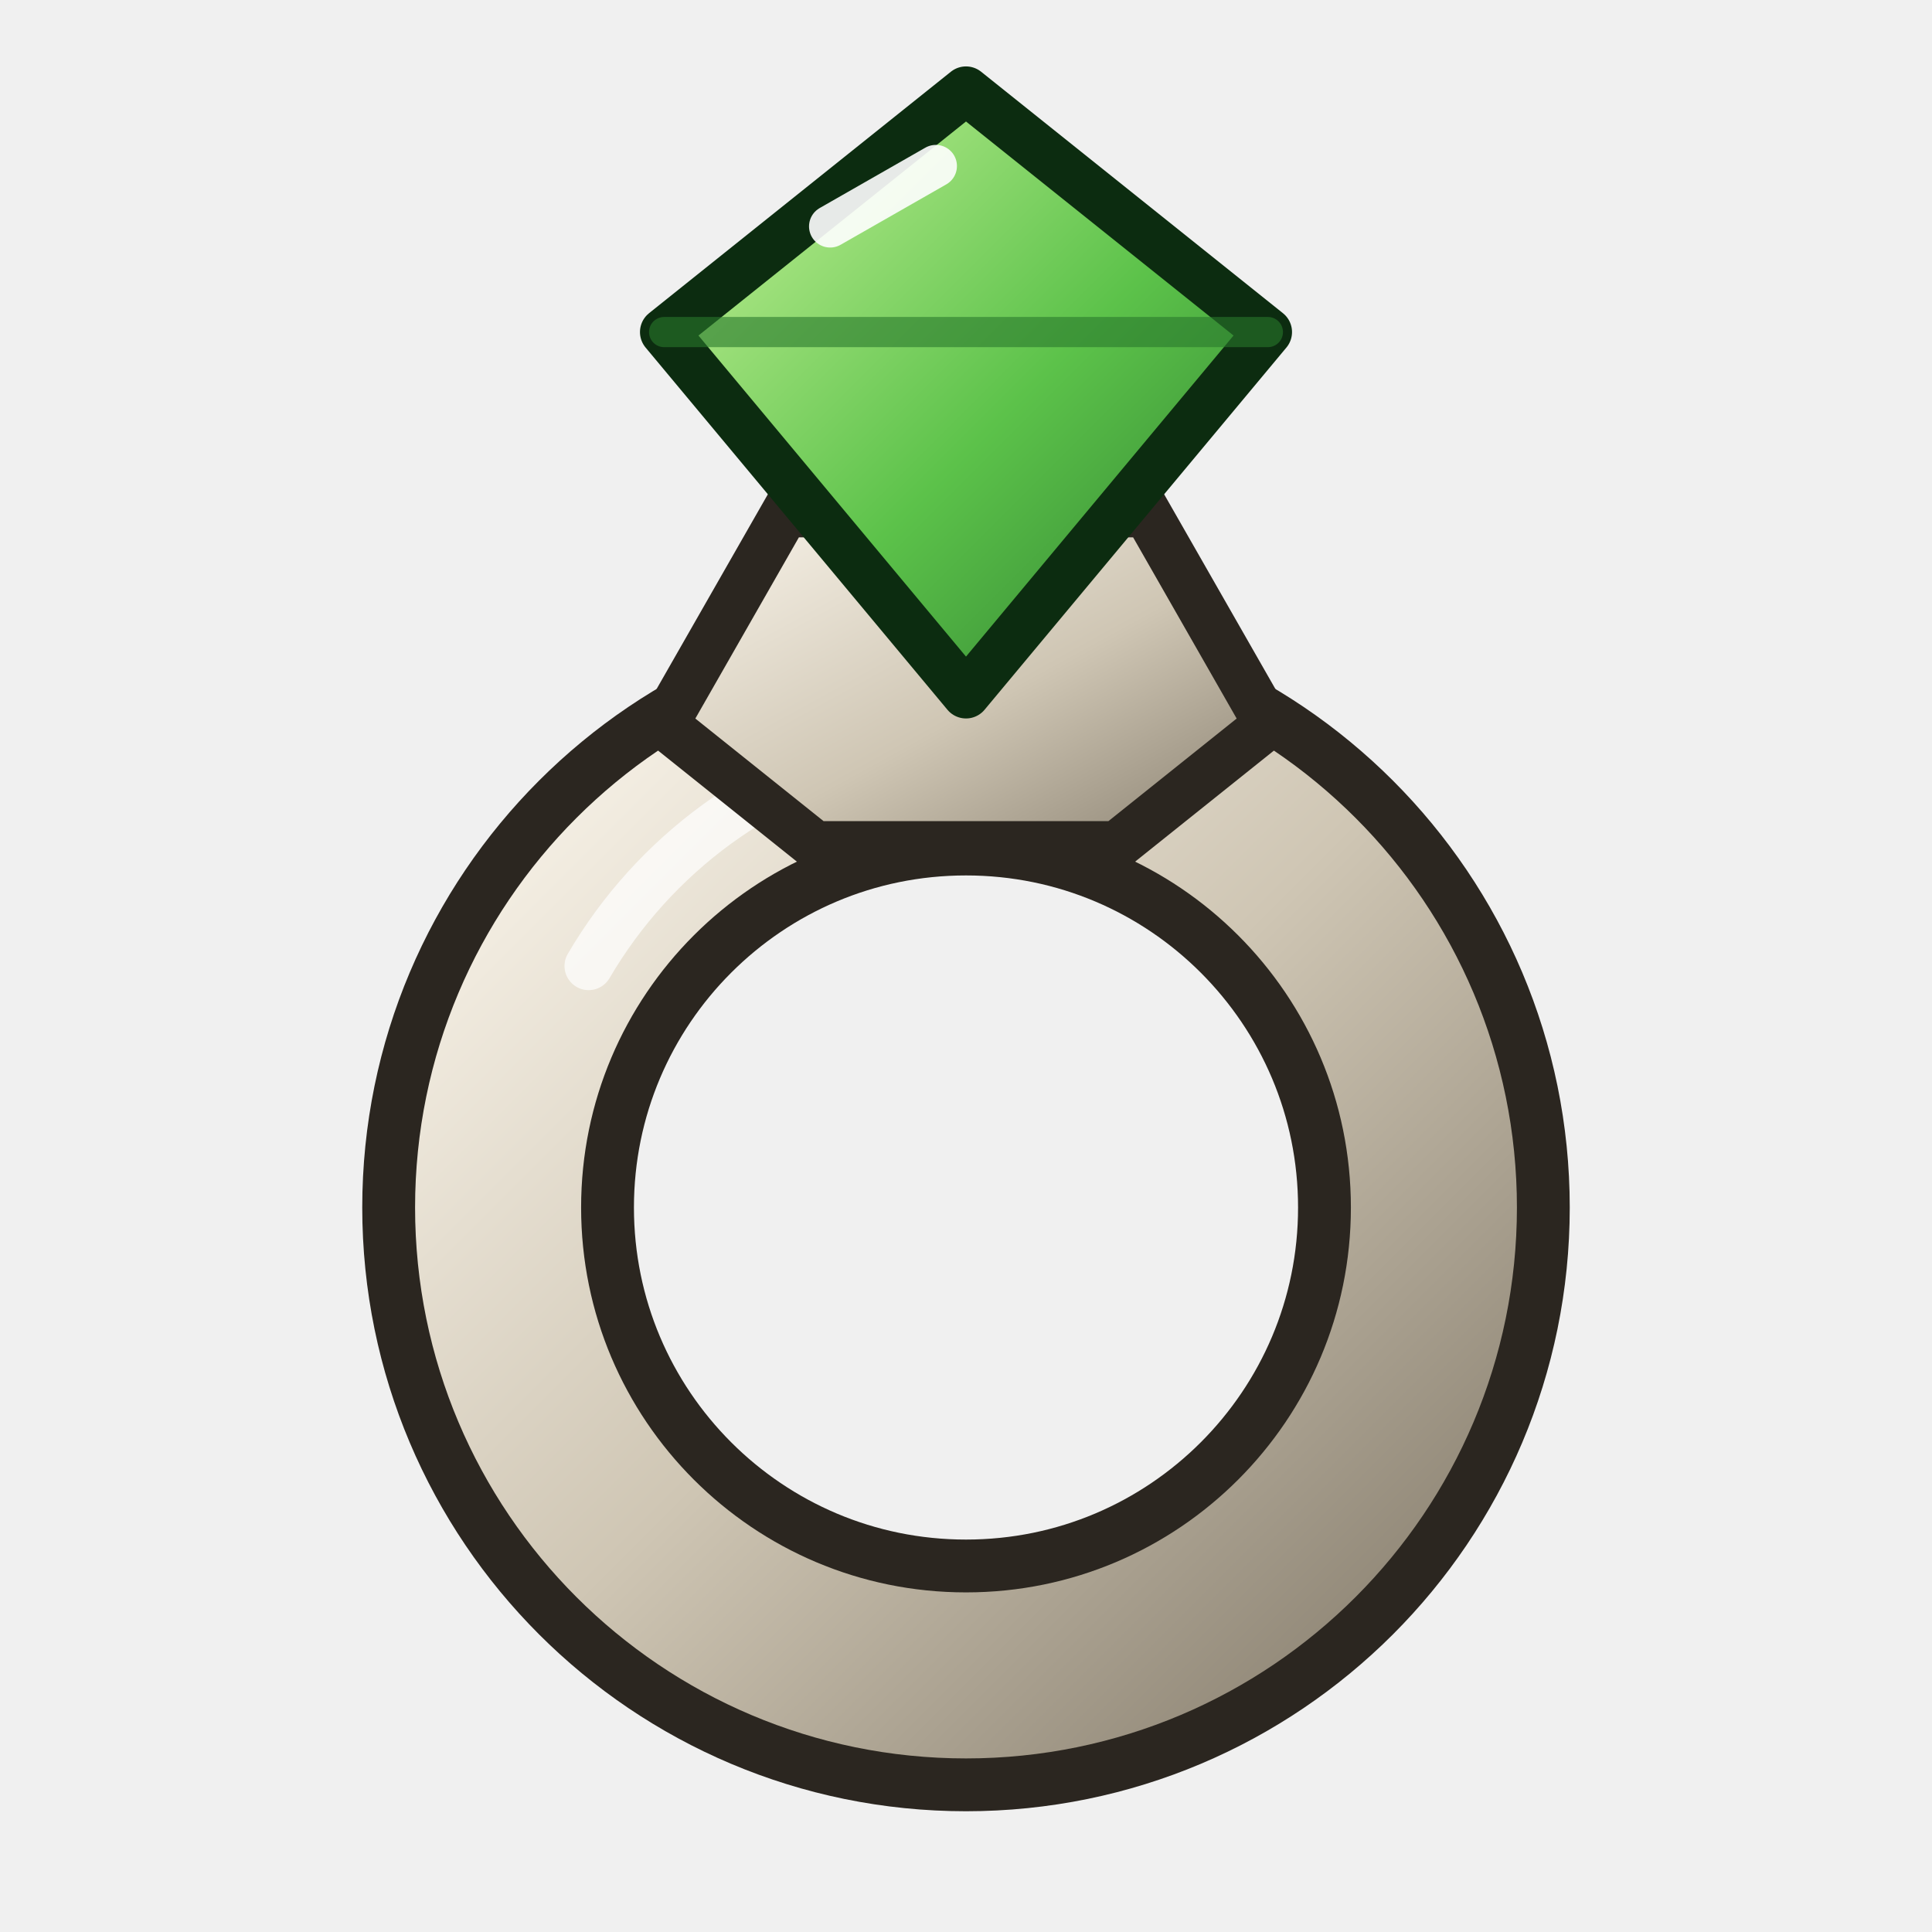
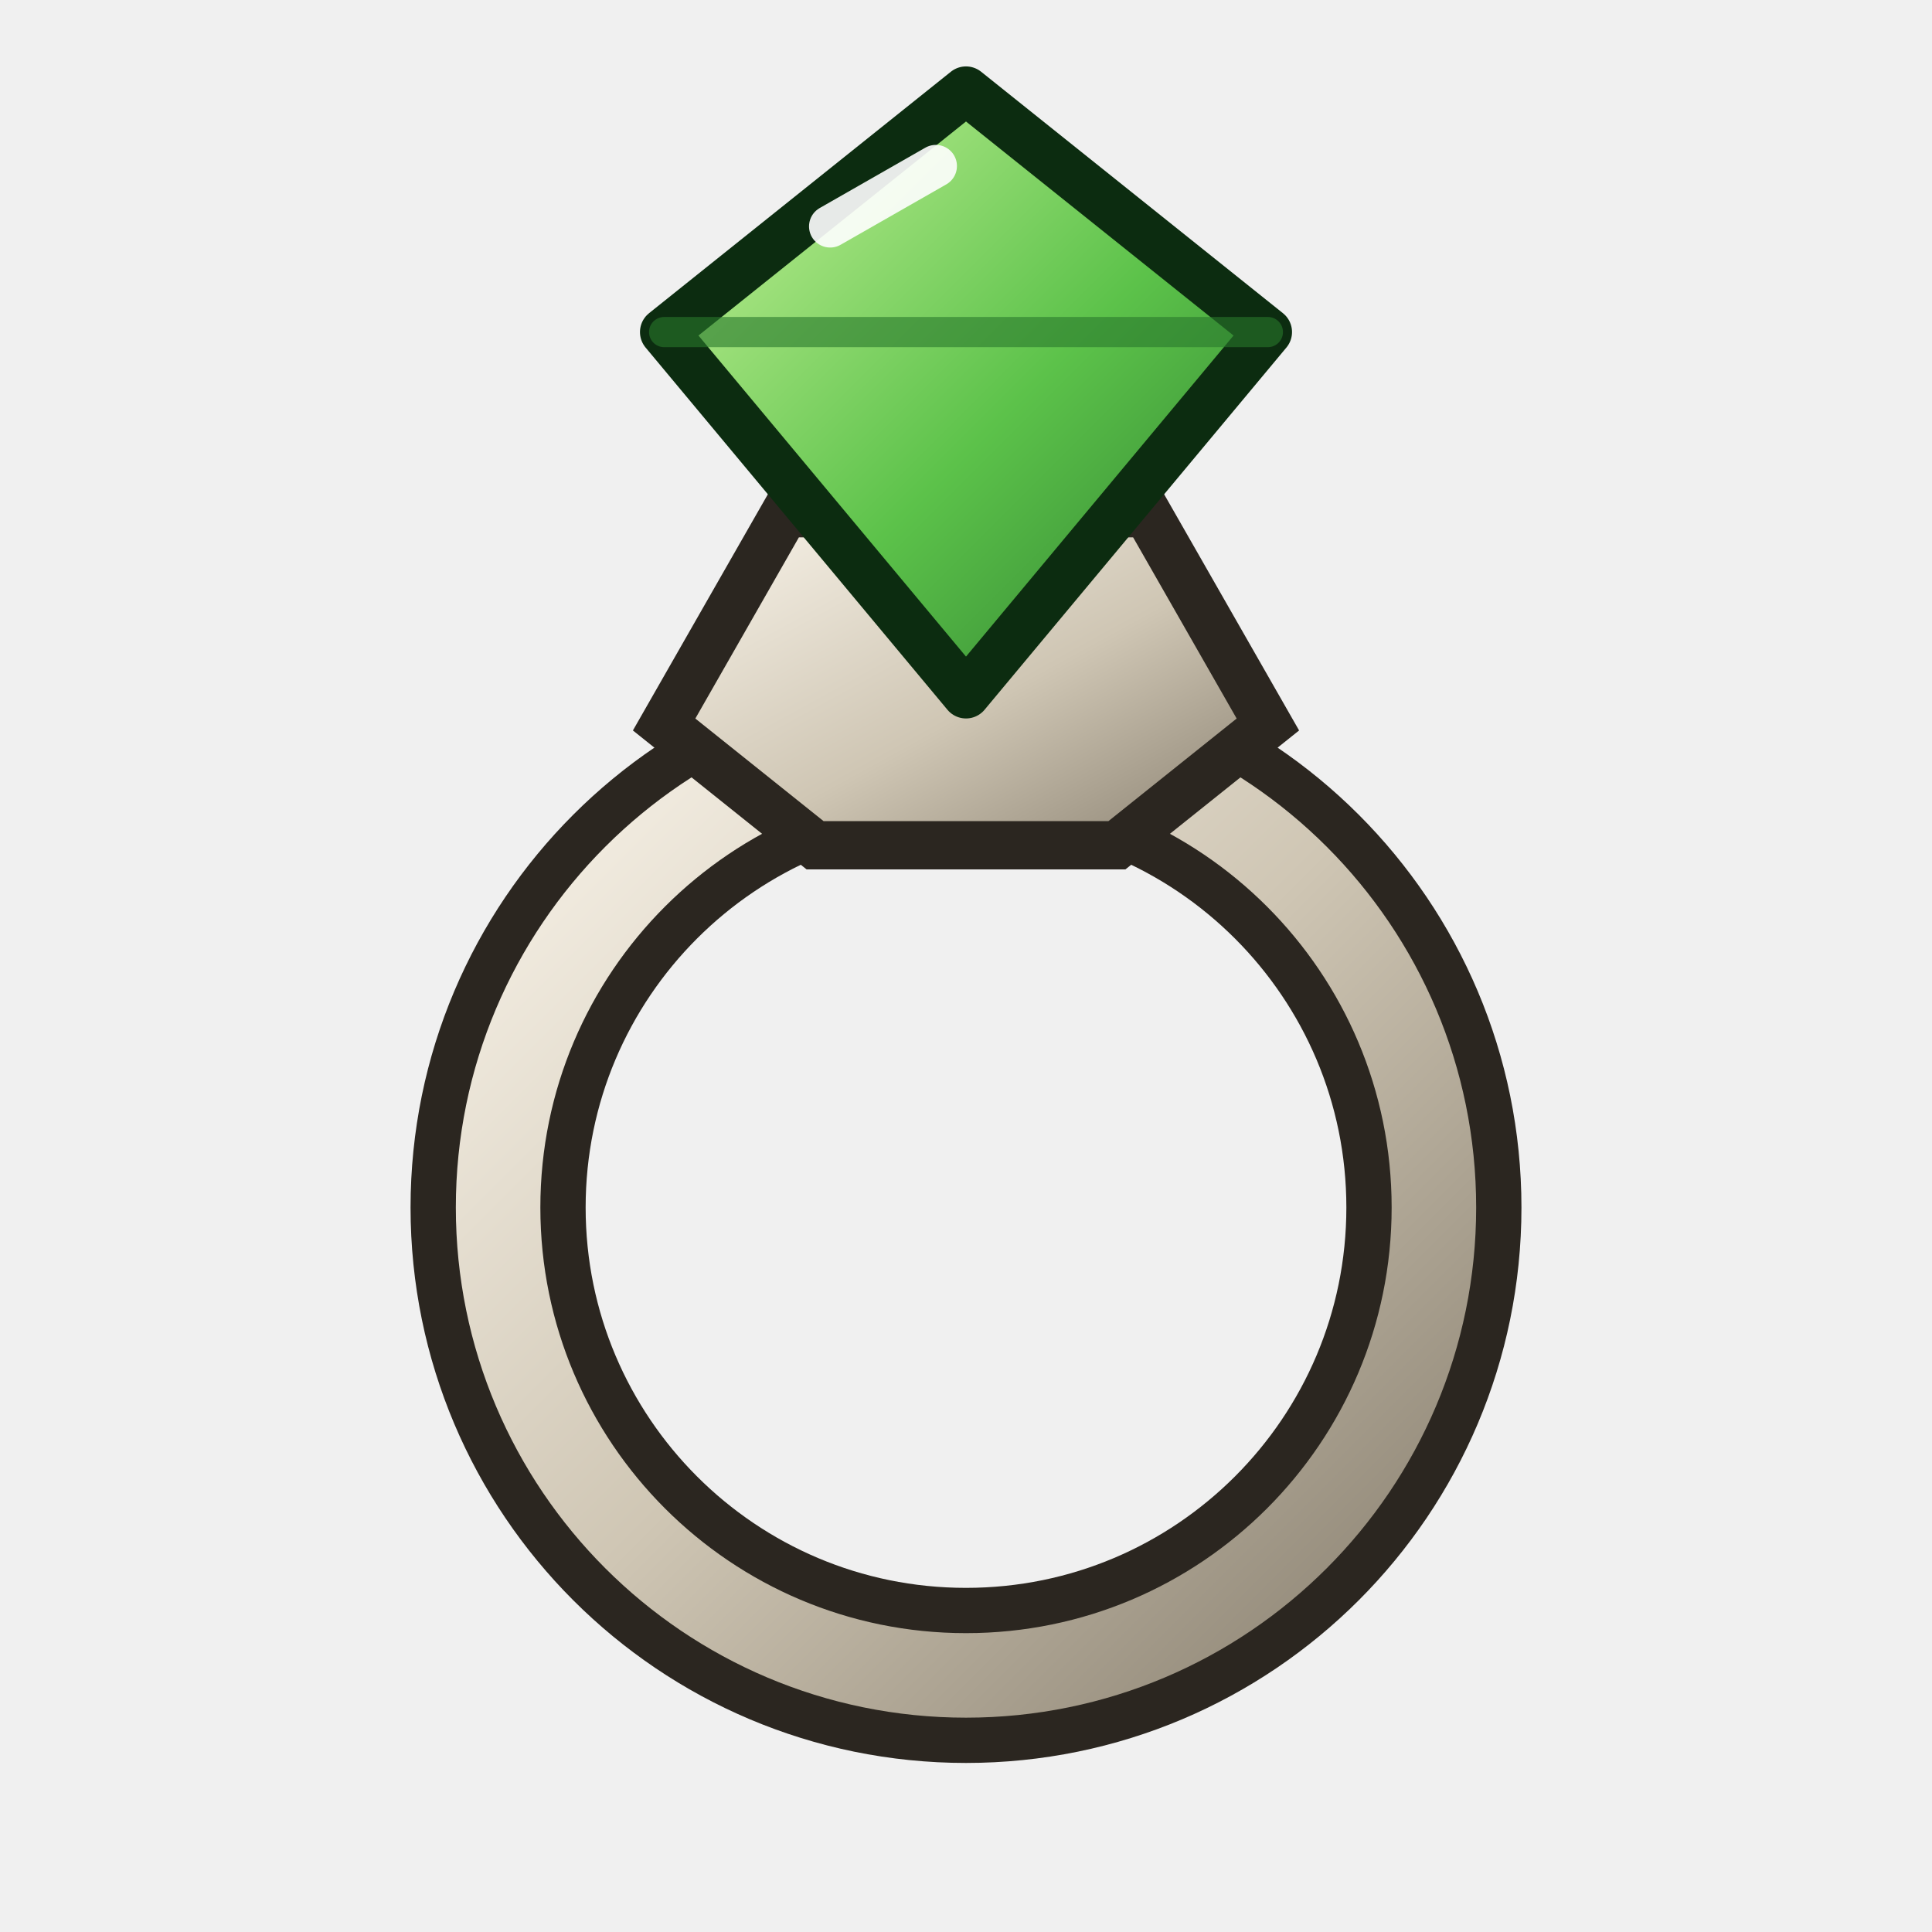
<svg xmlns="http://www.w3.org/2000/svg" data-generated="modern_icons.py" viewBox="0 0 64 64">
  <defs>
    <linearGradient id="g1" gradientUnits="userSpaceOnUse" x1="16" y1="24" x2="48" y2="56">
      <stop offset="0" stop-color="#fbf6ec" />
      <stop offset=".5" stop-color="#cfc6b4" />
      <stop offset="1" stop-color="#877e6e" />
    </linearGradient>
    <linearGradient id="g2" x1="0.0" y1="0.0" x2="1.0" y2="1.0">
      <stop offset="0" stop-color="#fbf6ec" />
      <stop offset=".55" stop-color="#cfc6b4" />
      <stop offset="1" stop-color="#877e6e" />
    </linearGradient>
    <linearGradient id="g3" x1="0.0" y1="0.0" x2="1.0" y2="1.0">
      <stop offset="0" stop-color="#d0f7a0" />
      <stop offset=".55" stop-color="#5cc24a" />
      <stop offset="1" stop-color="#28782c" />
    </linearGradient>
  </defs>
-   <circle cx="32" cy="40" r="15.5" fill="none" stroke="#2b2620" stroke-width="9.0" />
-   <circle cx="32" cy="40" r="15.5" fill="none" stroke="url(#g1)" stroke-width="5.5" />
-   <path d="M19.5 32 A15.5 15.5 0 0 1 29.5 24.7" fill="none" stroke="#fff" stroke-width="1.6" stroke-linecap="round" opacity=".7" />
+   <circle cx="32" cy="40" r="15.5" fill="none" stroke="#2b2620" stroke-width="5.8" />
+   <circle cx="32" cy="40" r="15.5" fill="none" stroke="url(#g1)" stroke-width="2.8" />
  <path d="M22 24 L26 17 L38 17 L42 24 L37 28 L27 28 Z" fill="url(#g2)" stroke="#2b2620" stroke-width="1.6" />
  <path d="M32 3 L42 11 L32 23 L22 11 Z" fill="url(#g3)" stroke="#0c2c10" stroke-width="1.6" stroke-linejoin="round" stroke-linecap="round" />
  <path d="M22 11 L42 11" fill="none" stroke="#28782c" stroke-width="1" stroke-linecap="round" stroke-linejoin="round" opacity="0.6" />
  <path d="M27.5 7.5 L31 5.5" fill="none" stroke="#ffffff" stroke-width="1.4" stroke-linecap="round" stroke-linejoin="round" opacity="0.9" />
</svg>
